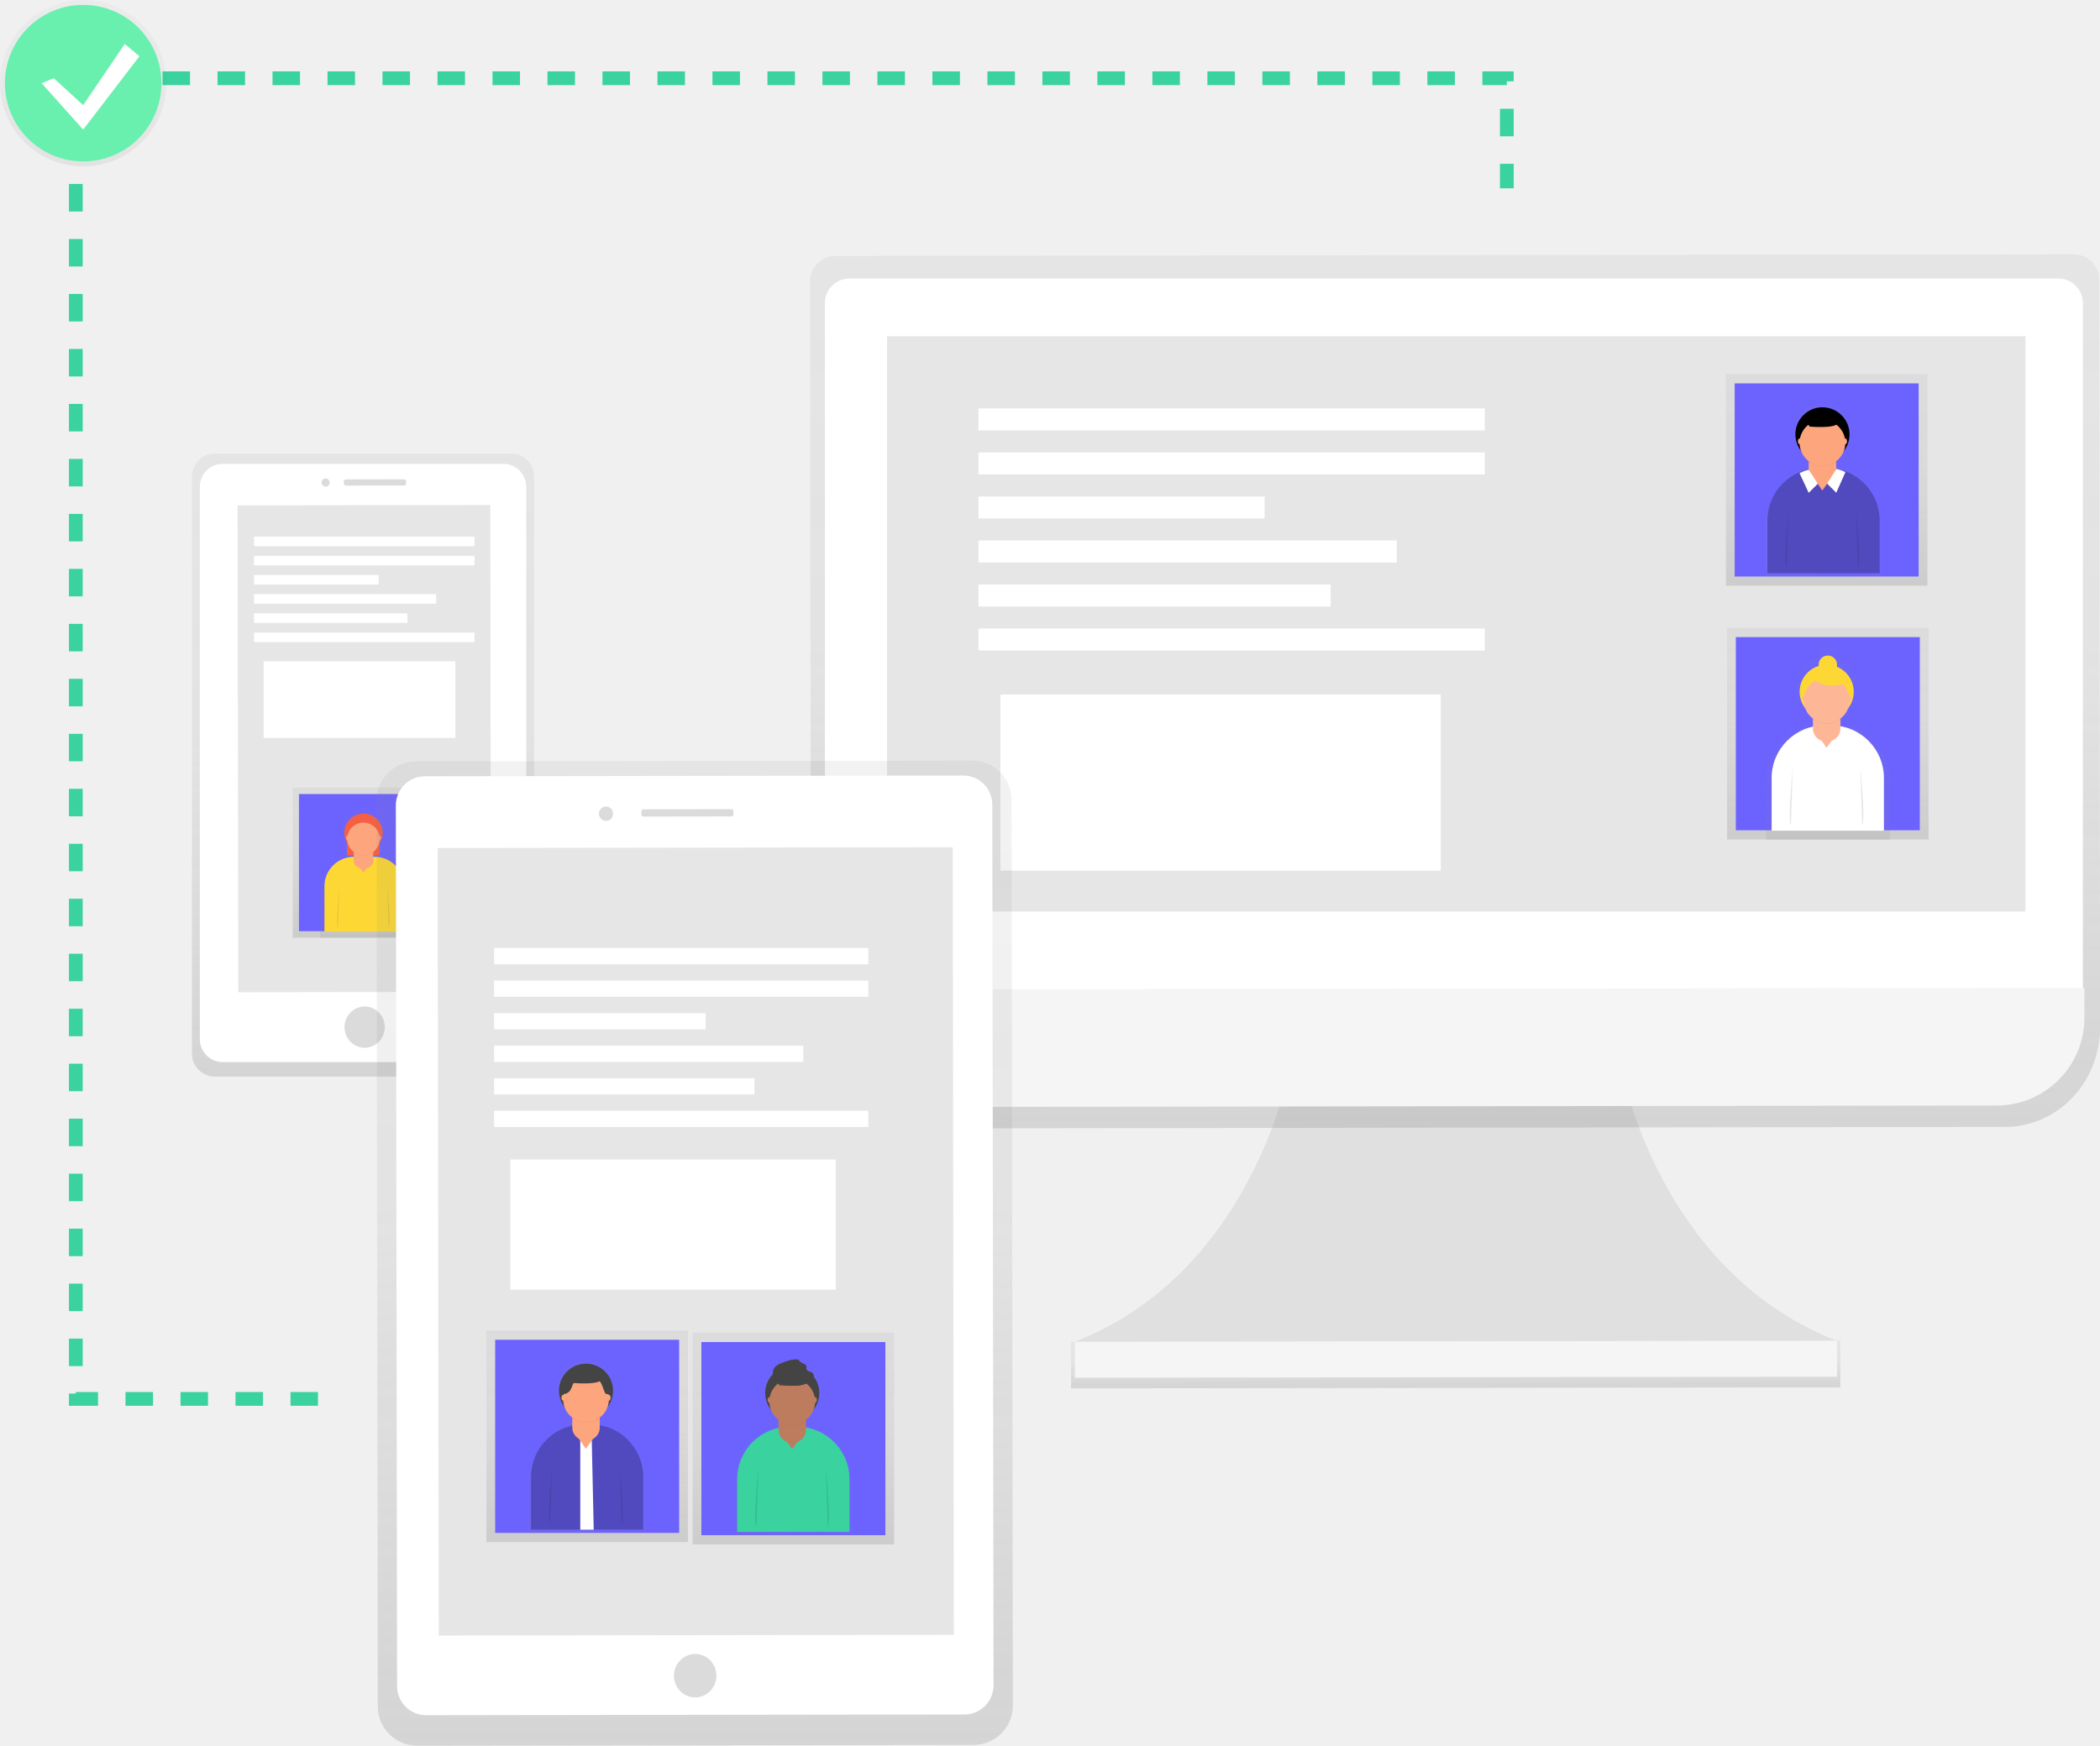
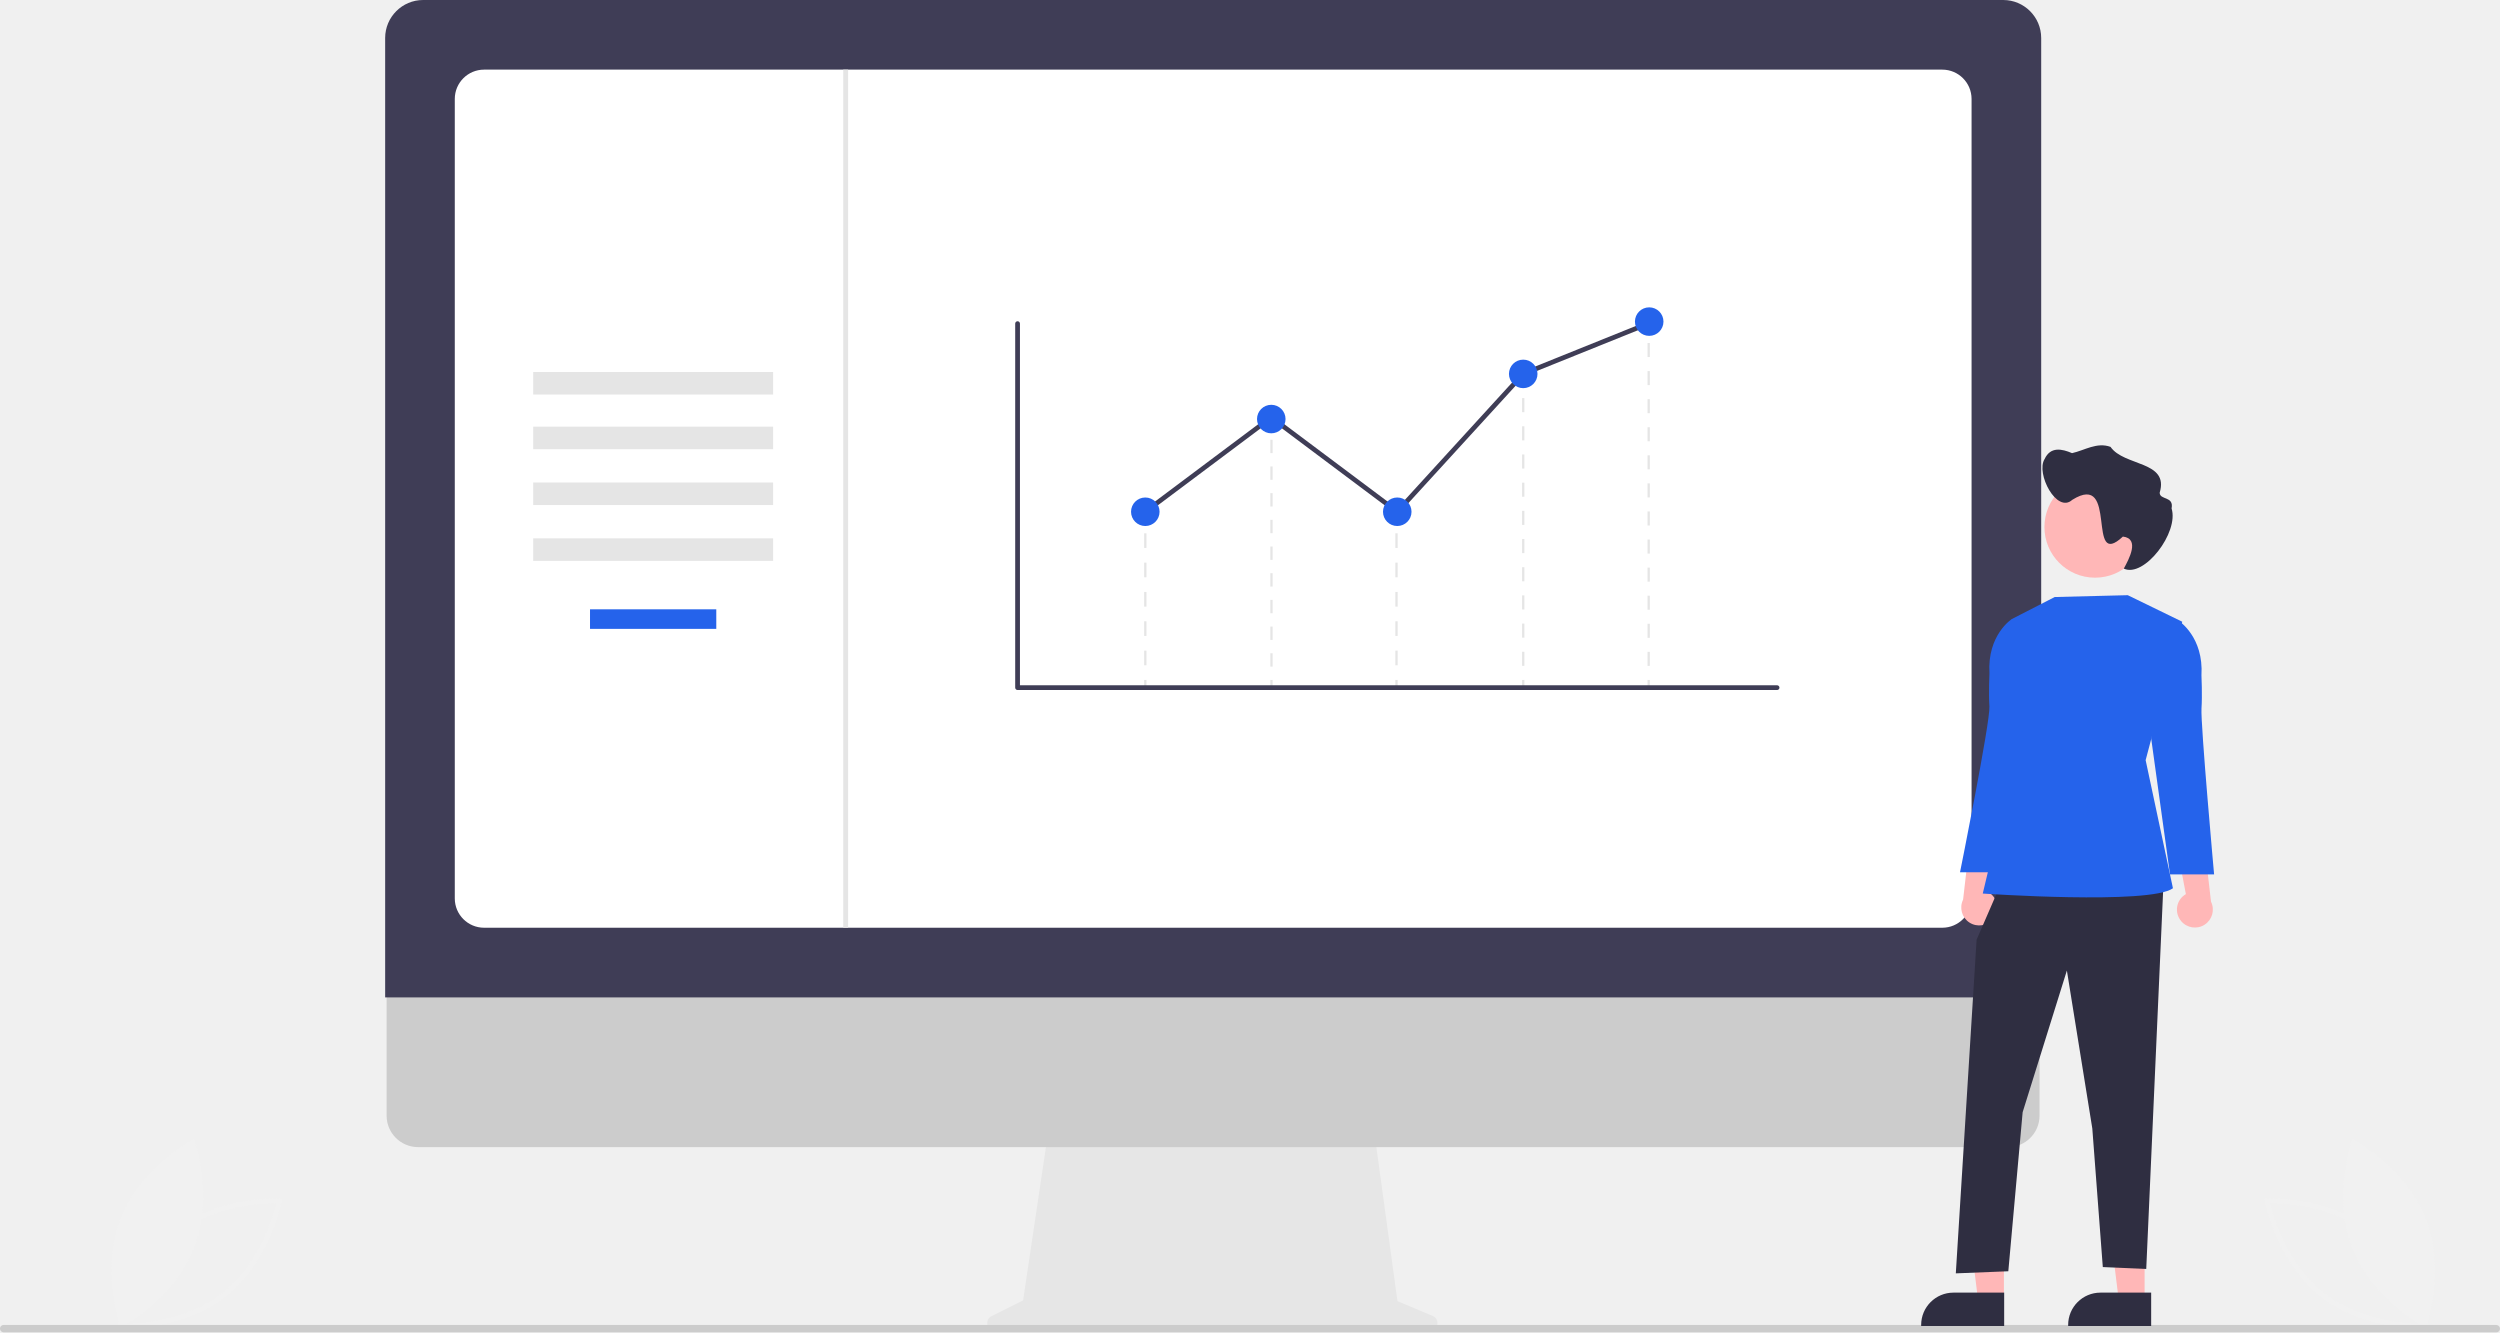
- <svg xmlns="http://www.w3.org/2000/svg" xmlns:xlink="http://www.w3.org/1999/xlink" id="accd1a1b-d405-4dd1-89fa-f32239092656" data-name="Layer 1" width="916.48" height="762" viewBox="0 0 916.48 762">
-   <defs>
-     <linearGradient id="d814b87b-5dd1-42d1-a061-ee18783e4a9d" x1="300.81" y1="541.67" x2="300.81" y2="274.21" gradientTransform="matrix(1, 0, 0, 1.02, -0.05, -12.24)" gradientUnits="userSpaceOnUse">
-       <stop offset="0" stop-color="gray" stop-opacity="0.25" />
-       <stop offset="0.54" stop-color="gray" stop-opacity="0.12" />
-       <stop offset="1" stop-color="gray" stop-opacity="0.1" />
-     </linearGradient>
-     <linearGradient id="e2f455a5-4864-4a97-8f60-359d47eda097" x1="158.98" y1="409.32" x2="158.98" y2="343.76" gradientTransform="matrix(1, 0, 0, 1, 0, 0)" xlink:href="#d814b87b-5dd1-42d1-a061-ee18783e4a9d" />
-     <linearGradient id="d3dd56fe-2172-47b4-85ad-30ed5017061c" x1="300.75" y1="478.32" x2="300.75" y2="421.45" gradientTransform="matrix(1, 0, 0, 1, 0, 0)" xlink:href="#d814b87b-5dd1-42d1-a061-ee18783e4a9d" />
-     <linearGradient id="10299c83-101f-4074-be69-71b1ee704760" x1="776.75" y1="675.12" x2="776.75" y2="654.79" gradientTransform="translate(0.31 -0.31)" xlink:href="#d814b87b-5dd1-42d1-a061-ee18783e4a9d" />
-     <linearGradient id="9326adbe-442d-49cb-a08f-042121b25c65" x1="776.86" y1="561.94" x2="776.86" y2="194.31" gradientTransform="matrix(1, 0, 0, 1.04, -0.63, -19.87)" xlink:href="#d814b87b-5dd1-42d1-a061-ee18783e4a9d" />
-     <linearGradient id="91382b0c-5cae-467a-9ec0-764e1390d1ca" x1="797.19" y1="255.67" x2="797.19" y2="163.33" gradientTransform="matrix(1, 0, 0, 1, 0, 0)" xlink:href="#d814b87b-5dd1-42d1-a061-ee18783e4a9d" />
-     <linearGradient id="e5eb15fc-2b7b-4080-8b6c-aeb6913cd57f" x1="912.19" y1="283.02" x2="963.04" y2="283.02" gradientTransform="matrix(1, 0, 0, 1, 0, 0)" xlink:href="#d814b87b-5dd1-42d1-a061-ee18783e4a9d" />
-     <linearGradient id="faa88f3d-9fdc-4237-abec-e584cacdbc95" x1="797.7" y1="366.44" x2="797.7" y2="274.1" gradientTransform="matrix(1, 0, 0, 1, 0, 0)" xlink:href="#d814b87b-5dd1-42d1-a061-ee18783e4a9d" />
-     <linearGradient id="241e204d-5d0b-43ba-8a7f-393b75452fef" x1="939.46" y1="435.64" x2="939.46" y2="351.13" gradientTransform="matrix(1, 0, 0, 1, 0, 0)" xlink:href="#d814b87b-5dd1-42d1-a061-ee18783e4a9d" />
-     <linearGradient id="4757d4c3-ed61-4851-a6bc-256878fd2ef8" x1="36.3" y1="72.59" x2="36.3" y2="0" gradientTransform="matrix(1, 0, 0, 1, 0, 0)" xlink:href="#d814b87b-5dd1-42d1-a061-ee18783e4a9d" />
-     <linearGradient id="4ca8f1e7-fac6-4ad7-8b77-df7bb72626d8" x1="444.71" y1="829.36" x2="444.71" y2="406.22" gradientTransform="matrix(1, 0, 0, 1.02, 0.24, -11.29)" xlink:href="#d814b87b-5dd1-42d1-a061-ee18783e4a9d" />
-     <linearGradient id="26999ef9-b016-4120-8eb6-cba13d632155" x1="445.2" y1="793.45" x2="445.2" y2="438.54" gradientTransform="matrix(1, 0, 0, 1.02, 0.24, -11.29)" gradientUnits="userSpaceOnUse">
-       <stop offset="0" stop-opacity="0.09" />
-       <stop offset="0.55" stop-opacity="0.07" />
-       <stop offset="1" stop-opacity="0.02" />
-     </linearGradient>
-     <linearGradient id="952d3e93-eefa-46a1-a62d-5c717fcf8300" x1="346.25" y1="674.14" x2="346.25" y2="581.8" gradientTransform="matrix(1, 0, 0, 1, 0, 0)" xlink:href="#d814b87b-5dd1-42d1-a061-ee18783e4a9d" />
-     <linearGradient id="d7a5f283-d15d-4302-af05-30c423bf3fa6" x1="462.59" y1="701.49" x2="513.44" y2="701.49" gradientTransform="matrix(1, 0, 0, 1, 0, 0)" xlink:href="#d814b87b-5dd1-42d1-a061-ee18783e4a9d" />
-     <linearGradient id="f69ab994-6efe-4013-8793-43a7c154dd65" x1="256.25" y1="673.14" x2="256.25" y2="580.8" gradientTransform="matrix(1, 0, 0, 1, 0, 0)" xlink:href="#d814b87b-5dd1-42d1-a061-ee18783e4a9d" />
-     <linearGradient id="6e6b4257-44fa-4433-8159-1f4b524edcbe" x1="372.59" y1="700.49" x2="423.44" y2="700.49" gradientTransform="matrix(1, 0, 0, 1, 0, 0)" xlink:href="#d814b87b-5dd1-42d1-a061-ee18783e4a9d" />
-   </defs>
-   <rect x="226.09" y="266.58" width="149.32" height="271.94" rx="10" ry="10" transform="matrix(1, 0, 0, 1, -142.32, -68.58)" fill="url(#d814b87b-5dd1-42d1-a061-ee18783e4a9d)" />
-   <rect x="229.53" y="271.05" width="142.44" height="261.15" rx="10" ry="10" transform="matrix(1, 0, 0, 1, -142.32, -68.58)" fill="#fff" />
-   <rect x="245.6" y="289.52" width="110.28" height="212.52" transform="translate(-142.31 -68.58) rotate(-0.08)" fill="#e6e6e6" />
-   <ellipse cx="300.9" cy="517.35" rx="8.79" ry="9.01" transform="translate(-142.48 -68.58) rotate(-0.08)" fill="#dbdbdb" />
-   <ellipse cx="283.88" cy="279.63" rx="1.76" ry="1.8" transform="translate(-142.15 -68.61) rotate(-0.08)" fill="#dbdbdb" />
-   <rect x="291.79" y="278.25" width="27.26" height="2.7" rx="1" ry="1" transform="translate(-142.15 -68.58) rotate(-0.08)" fill="#dbdbdb" />
-   <rect x="127.76" y="343.76" width="62.44" height="65.56" fill="url(#e2f455a5-4864-4a97-8f60-359d47eda097)" />
-   <rect x="130.48" y="346.61" width="57.01" height="59.86" fill="#6c63ff" />
-   <g opacity="0.5">
-     <path d="M305.06,442.74v-1.13h3v-5.79a9.27,9.27,0,1,0-15.75-.43v6.22h3.31v1.33a19.22,19.22,0,0,0-14.11,18.52v16.86H320V461.46A19.21,19.21,0,0,0,305.06,442.74Z" transform="translate(-141.76 -69)" fill="url(#d3dd56fe-2172-47b4-85ad-30ed5017061c)" />
-   </g>
-   <rect x="151.38" y="362" width="14.25" height="11.4" fill="#f55f44" />
-   <path d="M154.46,374h9a12.86,12.86,0,0,1,12.86,12.86v19.78a0,0,0,0,1,0,0H141.6a0,0,0,0,1,0,0V386.84A12.86,12.86,0,0,1,154.46,374Z" fill="#fdd835" />
-   <rect x="154.37" y="368.3" width="8.51" height="10.64" rx="3.15" ry="3.15" fill="#fda57d" />
-   <polygon points="157 378.62 158.59 380.94 160.26 378.62 157 378.62" fill="#fda57d" />
-   <path d="M289.9,456s-1.69,16.82-.6,17.91" transform="translate(-141.76 -69)" opacity="0.1" />
-   <path d="M310.8,456s1.69,16.82.6,17.91" transform="translate(-141.76 -69)" opacity="0.1" />
-   <path d="M300.39,442.47a7.06,7.06,0,0,0,4.2-1.38,4.26,4.26,0,0,0-4.2-3.59h0a4.26,4.26,0,0,0-4.2,3.59A7.06,7.06,0,0,0,300.39,442.47Z" transform="translate(-141.76 -69)" opacity="0.05" />
-   <circle cx="158.63" cy="363.55" r="8.39" fill="#f55f44" />
-   <circle cx="158.63" cy="366.17" r="7.09" fill="#fda57d" />
-   <ellipse cx="151.52" cy="365.71" rx="0.5" ry="0.9" fill="#fda57d" />
-   <ellipse cx="165.75" cy="365.71" rx="0.5" ry="0.9" fill="#fda57d" />
-   <rect x="110.86" y="234.26" width="96.24" height="4.18" fill="#fff" />
-   <rect x="110.86" y="242.62" width="96.24" height="4.18" fill="#fff" />
-   <rect x="110.86" y="250.99" width="54.4" height="4.18" fill="#fff" />
-   <rect x="110.86" y="259.36" width="79.5" height="4.18" fill="#fff" />
-   <rect x="110.86" y="267.73" width="66.95" height="4.18" fill="#fff" />
-   <rect x="110.86" y="276.1" width="96.24" height="4.18" fill="#fff" />
-   <rect x="115.05" y="288.65" width="83.69" height="33.47" fill="#fff" />
-   <path d="M847.23,526.13s14,96.19,96.19,128.14l-166.3.23-166.3.23c82.06-32.18,95.85-128.41,95.85-128.41Z" transform="translate(-141.76 -69)" fill="#e0e0e0" />
-   <rect x="609.17" y="654.5" width="335.74" height="20.32" transform="translate(-142.68 -67.93) rotate(-0.08)" fill="url(#10299c83-101f-4074-be69-71b1ee704760)" />
-   <rect x="610.84" y="654.5" width="332.6" height="15.68" transform="translate(-142.67 -67.93) rotate(-0.08)" fill="#f5f5f5" />
-   <path d="M1047,180l-540.9.75a11.1,11.1,0,0,0-10.83,11.36l.42,315.58v10.51c0,24,18.63,43.39,41.55,43.36l479.61-.66c22.91,0,41.46-19.49,41.43-43.47V506.93l-.42-315.58A11.1,11.1,0,0,0,1047,180Z" transform="translate(-141.76 -69)" fill="url(#9326adbe-442d-49cb-a08f-042121b25c65)" />
-   <path d="M513,189.5h527.49a10.75,10.75,0,0,1,10.75,10.75V500.57a0,0,0,0,1,0,0h-549a0,0,0,0,1,0,0V200.25A10.75,10.75,0,0,1,513,189.5Z" transform="matrix(1, 0, 0, 1, -142.24, -67.93)" fill="#fff" />
-   <path d="M1013.17,551.56l-472.36.65a38.32,38.32,0,0,1-38.37-38.27l0-13,549-.76,0,13A38.32,38.32,0,0,1,1013.17,551.56Z" transform="translate(-141.76 -69)" fill="#f5f5f5" />
-   <rect x="529.35" y="214.7" width="496.81" height="251.12" transform="matrix(1, 0, 0, 1, -142.23, -67.93)" fill="#e6e6e6" />
-   <rect x="753.22" y="163.33" width="87.94" height="92.34" fill="url(#91382b0c-5cae-467a-9ec0-764e1390d1ca)" />
-   <rect x="757.04" y="167.35" width="80.3" height="84.31" fill="#6c63ff" />
-   <g opacity="0.5">
-     <path d="M944.44,273.84l-1-.36-.06.09h-.06v-2.72a6.27,6.27,0,0,0-.08-1,10.41,10.41,0,0,0,3.57-4.71,12.27,12.27,0,1,0-19.43,0,10.41,10.41,0,0,0,3.57,4.71,6.27,6.27,0,0,0-.08,1v3h0a25.44,25.44,0,0,0-18.67,24.52v22.31H963V298.34A25.44,25.44,0,0,0,944.44,273.84Z" transform="translate(-141.76 -69)" fill="url(#e5eb15fc-2b7b-4080-8b6c-aeb6913cd57f)" />
-   </g>
-   <path d="M794.3,204.29h3.1a22.93,22.93,0,0,1,22.93,22.93v23a0,0,0,0,1,0,0h-49a0,0,0,0,1,0,0v-23A22.93,22.93,0,0,1,794.3,204.29Z" fill="#514abf" />
-   <rect x="789.36" y="196.3" width="11.99" height="14.99" rx="5.62" ry="5.62" fill="#fda57d" />
-   <polygon points="785.2 206.94 789.22 215.56 793.21 211.57 789.22 205.44 785.2 206.94" opacity="0.05" />
-   <path d="M927.1,275.52l4,8.62,4-4-4-6.12-1.84.56a4.61,4.61,0,0,0-.53.2Z" transform="translate(-141.76 -69)" fill="#fff" />
-   <polygon points="805.52 206.52 801.49 215.56 797.49 211.57 801.6 205.12 805.52 206.52" opacity="0.05" />
-   <path d="M947.14,275.1l-4,9-4-4,4.11-6.45.75.22a20,20,0,0,1,2.39.85Z" transform="translate(-141.76 -69)" fill="#fff" />
-   <polygon points="793.05 210.83 795.29 214.09 797.65 210.83 793.05 210.83" fill="#fda57d" />
-   <path d="M922.33,291.64s-2.38,23.69-.84,25.23" transform="translate(-141.76 -69)" opacity="0.1" />
-   <path d="M951.77,291.64s2.38,23.69.84,25.23" transform="translate(-141.76 -69)" opacity="0.1" />
-   <path d="M937.11,272.57a10,10,0,0,0,5.92-1.94,6,6,0,0,0-5.92-5.05h0a6,6,0,0,0-5.92,5.05A10,10,0,0,0,937.11,272.57Z" transform="translate(-141.76 -69)" opacity="0.05" />
-   <circle cx="795.35" cy="189.6" r="11.81" />
-   <circle cx="795.35" cy="193.3" r="9.99" fill="#fda57d" />
-   <path d="M929.06,252.4l2.52,3.08s11.07,1,12.33-1.54-7.29-4.35-7.29-4.35Z" transform="translate(-141.76 -69)" opacity="0.05" />
-   <path d="M929.06,252.12l2.52,3.08s11.07,1,12.33-1.54-7.29-4.35-7.29-4.35Z" transform="translate(-141.76 -69)" />
-   <ellipse cx="785.34" cy="192.65" rx="0.7" ry="1.26" fill="#fda57d" />
-   <ellipse cx="805.38" cy="192.65" rx="0.7" ry="1.26" fill="#fda57d" />
-   <rect x="753.73" y="274.1" width="87.94" height="92.34" fill="url(#faa88f3d-9fdc-4237-abec-e584cacdbc95)" />
-   <rect x="757.55" y="278.11" width="80.3" height="84.31" fill="#6c63ff" />
-   <g opacity="0.5">
-     <path d="M945.53,385.1V382c0-.15,0-.31,0-.46a11.07,11.07,0,0,0,3.74-5,13.05,13.05,0,0,0-5.45-20.07,4.44,4.44,0,1,0-8.73-.37,13.05,13.05,0,0,0-6.49,20.45,11.07,11.07,0,0,0,3.74,5c0,.15,0,.3,0,.46v3.28a24.48,24.48,0,0,0-19.87,24v26.31h54.1V409.33A24.48,24.48,0,0,0,945.53,385.1Z" transform="translate(-141.76 -69)" fill="url(#241e204d-5d0b-43ba-8a7f-393b75452fef)" />
-   </g>
-   <path d="M796.15,316.66h3.1a22.93,22.93,0,0,1,22.93,22.93v23a0,0,0,0,1,0,0h-49a0,0,0,0,1,0,0v-23a22.93,22.93,0,0,1,22.93-22.93Z" fill="#fff" />
-   <rect x="791.2" y="308.67" width="11.99" height="14.99" rx="5.62" ry="5.62" fill="#fdb797" />
-   <polygon points="794.9 323.2 797.14 326.46 799.49 323.2 794.9 323.2" fill="#fdb797" />
-   <path d="M924.18,404s-2.38,23.69-.84,25.23" transform="translate(-141.76 -69)" opacity="0.1" />
-   <path d="M953.62,404s2.38,23.69.84,25.23" transform="translate(-141.76 -69)" opacity="0.1" />
-   <path d="M939,384.94a10,10,0,0,0,5.92-1.94,6,6,0,0,0-5.92-5.05h0A6,6,0,0,0,933,383,10,10,0,0,0,939,384.94Z" transform="translate(-141.76 -69)" opacity="0.05" />
-   <circle cx="797.2" cy="301.97" r="11.81" fill="#fdd835" />
-   <circle cx="797.2" cy="305.67" r="9.99" fill="#fdb797" />
-   <ellipse cx="787.18" cy="305.02" rx="0.7" ry="1.26" fill="#fdb797" />
-   <ellipse cx="807.23" cy="305.02" rx="0.7" ry="1.26" fill="#fdb797" />
-   <circle cx="797.7" cy="290.16" r="4.01" fill="#fdd835" />
-   <path d="M931.43,363.17s4,8,16.06,4l-4-4Z" transform="translate(-141.76 -69)" fill="#fdd835" />
-   <rect x="427.01" y="178.28" width="220.98" height="9.61" fill="#fff" />
-   <rect x="427.01" y="197.49" width="220.98" height="9.61" fill="#fff" />
-   <rect x="427.01" y="216.71" width="124.9" height="9.61" fill="#fff" />
-   <rect x="427.01" y="235.92" width="182.55" height="9.61" fill="#fff" />
-   <rect x="427.01" y="255.14" width="153.72" height="9.61" fill="#fff" />
-   <rect x="427.01" y="274.35" width="220.98" height="9.61" fill="#fff" />
-   <rect x="436.62" y="303.18" width="192.15" height="76.86" fill="#fff" />
-   <polyline points="138.78 610.63 33.09 610.63 33.09 34.16 657.6 34.16 657.6 82.2" fill="none" stroke="#3ad29f" stroke-miterlimit="10" stroke-width="6" stroke-dasharray="12" />
-   <g opacity="0.5">
-     <circle cx="36.3" cy="36.3" r="36.3" fill="url(#4757d4c3-ed61-4851-a6bc-256878fd2ef8)" />
-   </g>
-   <circle cx="36.3" cy="36.3" r="34.16" fill="#69f0ae" />
-   <polygon points="23.49 34.16 36.3 45.9 54.44 19.21 60.85 24.55 36.3 56.58 18.15 36.3 23.49 34.16" fill="#fff" />
-   <rect x="306.35" y="401.2" width="277.16" height="429.64" rx="17.17" ry="17.17" transform="translate(-142.61 -68.38) rotate(-0.08)" fill="url(#4ca8f1e7-fac6-4ad7-8b77-df7bb72626d8)" />
-   <rect x="325.75" y="434.02" width="239.35" height="360.35" transform="translate(-142.61 -68.38) rotate(-0.08)" fill="url(#26999ef9-b016-4120-8eb6-cba13d632155)" />
-   <rect x="314.78" y="407.7" width="260.3" height="409.85" rx="12.68" ry="12.68" transform="translate(-142.61 -68.39) rotate(-0.08)" fill="#fff" />
-   <rect x="332.99" y="439.01" width="224.79" height="343.76" transform="translate(-142.6 -68.38) rotate(-0.08)" fill="#e6e6e6" />
-   <ellipse cx="446.25" cy="799.84" rx="9.26" ry="9.49" transform="matrix(1, 0, 0, 1, -142.86, -68.38)" fill="#dbdbdb" />
-   <ellipse cx="406.24" cy="424.2" rx="3.09" ry="3.16" transform="translate(-142.35 -68.44) rotate(-0.08)" fill="#dbdbdb" />
-   <rect x="421.68" y="422.25" width="40.14" height="3.16" rx="0.76" ry="0.76" transform="translate(-142.35 -68.39) rotate(-0.08)" fill="#dbdbdb" />
-   <rect x="302.28" y="581.8" width="87.94" height="92.34" fill="url(#952d3e93-eefa-46a1-a62d-5c717fcf8300)" />
-   <rect x="306.1" y="585.82" width="80.3" height="84.31" fill="#6c63ff" />
-   <g opacity="0.5">
-     <path d="M494.84,692.32l-1-.36-.06.09h-.06v-2.72a6.27,6.27,0,0,0-.08-1,10.41,10.41,0,0,0,3.57-4.71,12.27,12.27,0,1,0-19.43,0,10.41,10.41,0,0,0,3.57,4.71,6.27,6.27,0,0,0-.08,1v3h0a25.44,25.44,0,0,0-18.67,24.52v22.31h50.85V716.81A25.44,25.44,0,0,0,494.84,692.32Z" transform="translate(-141.76 -69)" fill="url(#d7a5f283-d15d-4302-af05-30c423bf3fa6)" />
-   </g>
-   <path d="M344.7,622.76h3.1a22.93,22.93,0,0,1,22.93,22.93v23a0,0,0,0,1,0,0h-49a0,0,0,0,1,0,0v-23A22.93,22.93,0,0,1,344.7,622.76Z" fill="#3ad29f" />
-   <rect x="339.76" y="614.77" width="11.99" height="14.99" rx="5.62" ry="5.62" fill="#be7c5e" />
-   <polygon points="343.45 629.3 345.69 632.56 348.05 629.3 343.45 629.3" fill="#be7c5e" />
-   <path d="M472.73,710.11s-2.38,23.69-.84,25.23" transform="translate(-141.76 -69)" opacity="0.1" />
-   <path d="M502.17,710.11s2.38,23.69.84,25.23" transform="translate(-141.76 -69)" opacity="0.1" />
-   <path d="M487.51,691a10,10,0,0,0,5.92-1.94,6,6,0,0,0-5.92-5.05h0a6,6,0,0,0-5.92,5.05A10,10,0,0,0,487.51,691Z" transform="translate(-141.76 -69)" opacity="0.05" />
-   <circle cx="345.75" cy="608.07" r="11.81" fill="#444" />
-   <circle cx="345.75" cy="611.77" r="9.99" fill="#be7c5e" />
-   <path d="M479.46,670.87l2.52,3.08s11.07,1,12.33-1.54-7.29-4.35-7.29-4.35Z" transform="translate(-141.76 -69)" opacity="0.05" />
-   <path d="M479.46,670.59l2.52,3.08s11.07,1,12.33-1.54-7.29-4.35-7.29-4.35Z" transform="translate(-141.76 -69)" fill="#444" />
-   <ellipse cx="335.74" cy="611.12" rx="0.7" ry="1.26" fill="#be7c5e" />
-   <ellipse cx="355.78" cy="611.12" rx="0.7" ry="1.26" fill="#be7c5e" />
-   <path d="M479.7,666.09a6,6,0,0,1,3.08-2.07c2.21-.88,4.51-1.78,6.88-1.62a1.16,1.16,0,0,1,.65.19,2.24,2.24,0,0,1,.39.57c.72,1.07,2.74,1,3,2.26.07.41-.1.85,0,1.25.26,1,1.67.9,2.5,1.47a2.28,2.28,0,0,1,.2,3.18,6,6,0,0,1-3.06,1.74,11.8,11.8,0,0,1-6.45.57C483.86,672.84,476.77,670.88,479.7,666.09Z" transform="translate(-141.76 -69)" fill="#444" />
-   <rect x="212.28" y="580.8" width="87.94" height="92.34" fill="url(#f69ab994-6efe-4013-8793-43a7c154dd65)" />
-   <rect x="216.1" y="584.82" width="80.3" height="84.31" fill="#6c63ff" />
-   <g opacity="0.5">
-     <path d="M404.84,691.32l-1-.36-.06.09h-.06v-2.72a6.27,6.27,0,0,0-.08-1,10.41,10.41,0,0,0,3.57-4.71,12.27,12.27,0,1,0-19.43,0,10.41,10.41,0,0,0,3.57,4.71,6.27,6.27,0,0,0-.08,1v3h0a25.44,25.44,0,0,0-18.67,24.52v22.31h50.85V715.81A25.44,25.44,0,0,0,404.84,691.32Z" transform="translate(-141.76 -69)" fill="url(#6e6b4257-44fa-4433-8159-1f4b524edcbe)" />
-   </g>
-   <path d="M254.7,621.76h3.1a22.93,22.93,0,0,1,22.93,22.93v23a0,0,0,0,1,0,0h-49a0,0,0,0,1,0,0v-23A22.93,22.93,0,0,1,254.7,621.76Z" fill="#514abf" />
-   <rect x="249.76" y="613.77" width="11.99" height="14.99" rx="5.62" ry="5.62" fill="#fda57d" />
-   <path d="M382.73,709.11s-2.38,23.69-.84,25.23" transform="translate(-141.76 -69)" opacity="0.1" />
-   <path d="M412.17,709.11s2.38,23.69.84,25.23" transform="translate(-141.76 -69)" opacity="0.1" />
-   <path d="M397.51,690a10,10,0,0,0,5.92-1.94,6,6,0,0,0-5.92-5.05h0a6,6,0,0,0-5.92,5.05A10,10,0,0,0,397.51,690Z" transform="translate(-141.76 -69)" opacity="0.05" />
-   <circle cx="255.75" cy="607.07" r="11.81" fill="#444" />
-   <circle cx="255.75" cy="610.77" r="9.99" fill="#fda57d" />
-   <path d="M389.46,669.87l2.52,3.08s11.07,1,12.33-1.54-7.29-4.35-7.29-4.35Z" transform="translate(-141.76 -69)" opacity="0.05" />
-   <path d="M389.46,669.59l2.52,3.08s11.07,1,12.33-1.54-7.29-4.35-7.29-4.35Z" transform="translate(-141.76 -69)" fill="#444" />
-   <ellipse cx="245.74" cy="610.12" rx="0.7" ry="1.26" fill="#fda57d" />
-   <ellipse cx="265.78" cy="610.12" rx="0.7" ry="1.26" fill="#fda57d" />
-   <rect x="215.64" y="413.83" width="163.33" height="7.1" fill="#fff" />
-   <rect x="215.64" y="428.03" width="163.33" height="7.1" fill="#fff" />
-   <rect x="215.64" y="442.23" width="92.32" height="7.1" fill="#fff" />
-   <rect x="215.64" y="456.44" width="134.93" height="7.1" fill="#fff" />
-   <rect x="215.64" y="470.64" width="113.62" height="7.1" fill="#fff" />
-   <rect x="215.64" y="484.84" width="163.33" height="7.1" fill="#fff" />
-   <rect x="222.74" y="506.15" width="142.03" height="56.81" fill="#fff" />
-   <path d="M390.57,676a16.26,16.26,0,0,0,1.25-2.8,6.87,6.87,0,0,1,12.23-.48c.82,1.47,1.09,3.21,2,4.63a1.17,1.17,0,0,0,1.69-.31,2.22,2.22,0,0,0,.11-1.9c-.21-.62-.56-1.19-.79-1.8a14.26,14.26,0,0,0-1-2.88,5.94,5.94,0,0,0-2-1.67c-2.21-1.36-4.77-2.77-7.27-2a9.37,9.37,0,0,0-2.37,1.21l-3.18,2a10,10,0,0,0-2.7,2.21c-.69.9-2,3.59-1.39,4.75C387.87,678.28,389.94,676.83,390.57,676Z" transform="translate(-141.76 -69)" fill="#444" />
-   <polygon points="253.24 628 253.24 667.73 259.11 667.73 258.24 628 253.24 628" fill="#fff" />
-   <polygon points="252.26 627.46 255.66 632.41 259.24 627.46 252.26 627.46" fill="#fda57d" />
+ <svg xmlns="http://www.w3.org/2000/svg" id="a684e1c6-71e2-413d-b570-2a7a579de6f7" data-name="Layer 1" width="1029.563" height="548.695" viewBox="0 0 1029.563 548.695">
+   <path d="M133.375,722.767l.214-1.126c.047-.248,4.908-24.91,23.126-39.22,18.22-14.311,43.331-13.191,43.582-13.178l1.145.059-.214,1.126c-.047.248-4.908,24.909-23.126,39.22-18.22,14.311-43.331,13.191-43.582,13.178ZM157.95,683.994c-15.404,12.099-20.951,31.883-22.138,36.858,5.116.022,25.664-.689,41.054-12.778,15.387-12.087,20.946-31.881,22.138-36.858C193.885,671.195,173.338,671.906,157.95,683.994Z" transform="translate(-85.21873 -175.6525)" fill="#f1f1f1" />
+   <path d="M165.195,689.482c-8.346,21.498-30.317,33.022-30.317,33.022s-8.439-23.331-.093-44.829S165.102,644.653,165.102,644.653,173.541,667.984,165.195,689.482Z" transform="translate(-85.21873 -175.6525)" fill="#f1f1f1" />
+   <path d="M1084.56,722.826c-.251.013-25.362,1.133-43.582-13.178-18.219-14.311-23.079-38.973-23.126-39.22l-.214-1.126,1.145-.059c.251-.013,25.362-1.133,43.582,13.178,18.219,14.311,23.079,38.973,23.126,39.22l.213,1.126Zm-64.484-51.61c1.191,4.978,6.75,24.771,22.138,36.858,15.389,12.088,35.938,12.799,41.054,12.778-1.187-4.975-6.733-24.759-22.138-36.858C1045.741,671.906,1025.195,671.195,1020.076,671.216Z" transform="translate(-85.21873 -175.6525)" fill="#f1f1f1" />
+   <path d="M1053.884,689.482c8.346,21.498,30.317,33.022,30.317,33.022s8.439-23.331.093-44.829-30.317-33.022-30.317-33.022S1045.538,667.984,1053.884,689.482Z" transform="translate(-85.21873 -175.6525)" fill="#f1f1f1" />
+   <path d="M675.315,717.627l-14.592-6.144-10.01-73.151H517.408L506.557,711.184l-13.055,6.527a3.1,3.1,0,0,0,1.387,5.873H674.112A3.1,3.1,0,0,0,675.315,717.627Z" transform="translate(-85.21873 -175.6525)" fill="#e6e6e6" />
+   <path d="M912.206,648.064H257.377a12.973,12.973,0,0,1-12.944-12.973V542.751h680.718v92.34A12.974,12.974,0,0,1,912.206,648.064Z" transform="translate(-85.21873 -175.6525)" fill="#ccc" />
+   <path d="M925.835,586.393h-682V191.292a15.657,15.657,0,0,1,15.64-15.639H910.195A15.657,15.657,0,0,1,925.835,191.292Z" transform="translate(-85.21873 -175.6525)" fill="#3f3d56" />
+   <path d="M885.102,557.716H284.568a12.07,12.07,0,0,1-12.057-12.057v-329.274a12.071,12.071,0,0,1,12.057-12.057H885.102a12.071,12.071,0,0,1,12.057,12.057v329.274A12.07,12.07,0,0,1,885.102,557.716Z" transform="translate(-85.21873 -175.6525)" fill="#fff" />
+   <path d="M1113.255,724.347l-1026.448,0a1.567,1.567,0,0,1-1.539-1.134,1.529,1.529,0,0,1,1.477-1.919l1026.385,0a1.615,1.615,0,0,1,1.616,1.194A1.528,1.528,0,0,1,1113.255,724.347Z" transform="translate(-85.21873 -175.6525)" fill="#ccc" />
+   <rect x="219.582" y="153.203" width="98.806" height="9.279" fill="#e5e5e5" />
+   <rect x="219.582" y="175.706" width="98.806" height="9.279" fill="#e5e5e5" />
+   <rect x="219.582" y="198.706" width="98.806" height="9.279" fill="#e5e5e5" />
+   <rect x="219.582" y="221.706" width="98.806" height="9.279" fill="#e5e5e5" />
+   <rect x="242.985" y="250.932" width="52" height="8.053" fill="#2563eb" />
+   <rect x="471.192" y="210.754" width="0.945" height="2.834" fill="#e5e5e5" />
+   <path d="M557.355,449.631h-.945V443.592h.945Zm0-12.078h-.945v-6.039h.945Zm0-12.078h-.945v-6.039h.945Zm0-12.078h-.945v-6.039h.945Zm0-12.078h-.945v-6.039h.945Z" transform="translate(-85.21873 -175.6525)" fill="#e5e5e5" />
+   <rect x="471.192" y="280.018" width="0.945" height="2.834" fill="#e5e5e5" />
+   <rect x="574.646" y="210.754" width="0.945" height="2.834" fill="#e5e5e5" />
+   <path d="M660.81,449.631h-.945V443.592h.945Zm0-12.078h-.945v-6.039h.945Zm0-12.078h-.945v-6.039h.945Zm0-12.078h-.945v-6.039h.945Zm0-12.078h-.945v-6.039h.945Z" transform="translate(-85.21873 -175.6525)" fill="#e5e5e5" />
+   <rect x="574.646" y="280.018" width="0.945" height="2.834" fill="#e5e5e5" />
+   <rect x="626.831" y="155.306" width="0.945" height="2.834" fill="#e5e5e5" />
+   <path d="M712.995,449.867h-.945V444.063h.945Zm0-11.607h-.945V432.455h.945Zm0-11.608h-.945V420.848h.945Zm0-11.607h-.945V409.241h.945Zm0-11.607h-.945v-5.804h.945Zm0-11.608h-.945v-5.804h.945Zm0-11.607h-.945v-5.804h.945Zm0-11.607h-.945v-5.804h.945Zm0-11.608h-.945v-5.804h.945Zm0-11.607h-.945v-5.804h.945Z" transform="translate(-85.21873 -175.6525)" fill="#e5e5e5" />
+   <rect x="626.831" y="280.018" width="0.945" height="2.834" fill="#e5e5e5" />
+   <rect x="678.496" y="132.631" width="0.945" height="2.834" fill="#e5e5e5" />
+   <path d="M764.659,449.888h-.945v-5.782h.945Zm0-11.564h-.945V432.542h.945Zm0-11.564h-.945v-5.782h.945Zm0-11.564h-.945v-5.782h.945Zm0-11.564h-.945v-5.782h.945Zm0-11.564h-.945v-5.782h.945Zm0-11.564h-.945v-5.782h.945Zm0-11.564h-.945V363.157h.945Zm0-11.564h-.945v-5.782h.945Zm0-11.564h-.945v-5.782h.945Zm0-11.564h-.945v-5.782h.945Zm0-11.564h-.945v-5.782h.945Z" transform="translate(-85.21873 -175.6525)" fill="#e5e5e5" />
+   <rect x="678.496" y="280.018" width="0.945" height="2.834" fill="#e5e5e5" />
+   <rect x="523.155" y="172.785" width="0.945" height="2.834" fill="#e5e5e5" />
+   <path d="M609.319,450.176h-.945V444.681h.945Zm0-10.989h-.945v-5.495h.945Zm0-10.989h-.945v-5.495h.945Zm0-10.989h-.945v-5.495h.945Zm0-10.989h-.945v-5.495h.945Zm0-10.989h-.945v-5.495h.945Zm0-10.989h-.945V378.745h.945Zm0-10.989h-.945v-5.495h.945Zm0-10.989h-.945v-5.495h.945Z" transform="translate(-85.21873 -175.6525)" fill="#e5e5e5" />
+   <rect x="523.155" y="280.018" width="0.945" height="2.834" fill="#e5e5e5" />
+   <path d="M817.061,459.821H504.28a.979.979,0,0,1-.979-.979v-149.916a.979.979,0,0,1,1.958,0V457.863H817.061a.979.979,0,1,1,0,1.958Z" transform="translate(-85.21873 -175.6525)" fill="#3f3d56" />
+   <polygon points="575.548 212.069 523.544 173.118 472.251 211.537 471.077 209.97 523.544 170.672 575.3 209.438 626.731 153.155 626.938 153.071 678.817 132.168 679.549 133.985 627.876 154.804 575.548 212.069" fill="#3f3d56" />
+   <circle cx="471.664" cy="210.754" r="5.873" fill="#2563eb" />
+   <circle cx="523.544" cy="172.578" r="5.873" fill="#2563eb" />
+   <circle cx="575.424" cy="210.754" r="5.873" fill="#2563eb" />
+   <circle cx="627.303" cy="153.98" r="5.873" fill="#2563eb" />
+   <circle cx="679.183" cy="132.445" r="5.873" fill="#2563eb" />
+   <rect x="347.27" y="28.676" width="2" height="353.388" fill="#e5e5e5" />
+   <path d="M905.988,554.1a7.346,7.346,0,0,0-1.961-11.091l4.882-25.643-12.521,5.218L893.671,546.134a7.385,7.385,0,0,0,12.316,7.965Z" transform="translate(-85.21873 -175.6525)" fill="#ffb7b7" />
+   <polygon points="883.2 535.797 872.598 535.797 867.554 494.903 883.202 494.904 883.2 535.797" fill="#ffb7b7" />
+   <path d="M971.122,721.727l-34.185-.001v-.432a13.307,13.307,0,0,1,13.306-13.306h.001l20.879.001Z" transform="translate(-85.21873 -175.6525)" fill="#2f2e41" />
+   <polygon points="825.26 535.797 814.658 535.797 809.614 494.903 825.262 494.904 825.26 535.797" fill="#ffb7b7" />
+   <path d="M910.588,721.727l-34.185-.001v-.432a13.307,13.307,0,0,1,13.306-13.306h.001l20.879.001Z" transform="translate(-85.21873 -175.6525)" fill="#2f2e41" />
+   <polygon points="824.391 363.083 814.014 386.99 805.453 524.403 827.073 523.538 832.978 458.033 851.192 399.689 861.664 464.733 865.988 521.808 883.877 522.583 891.005 363.083 824.391 363.083" fill="#2f2e41" />
+   <path d="M961.483,420.766l-30.077.752-17.658,9.065-.969,66.88-11.013,46.175s68.811,4.736,78.324-2.182L968.847,488.704,983.925,431.695Z" transform="translate(-85.21873 -175.6525)" fill="#2563eb" />
+   <path d="M916.96,431.629l-3.213-1.046s-10.191,6.541-9.222,22.354c0,0-.382,8.183-.017,13.629.418,6.246-12.107,68.317-12.107,68.317h18.16l7.783-56.21Z" transform="translate(-85.21873 -175.6525)" fill="#2563eb" />
+   <path d="M983.454,554.965a7.346,7.346,0,0,1,1.961-11.091l-4.882-25.643,12.521,5.218,2.716,23.551a7.385,7.385,0,0,1-12.316,7.965Z" transform="translate(-85.21873 -175.6525)" fill="#ffb7b7" />
+   <path d="M979.399,432.493l3.213-1.046s10.191,6.541,9.222,22.354c0,0,.382,8.183.017,13.629-.418,6.246,5.189,68.317,5.189,68.317H978.879l-7.783-56.21Z" transform="translate(-85.21873 -175.6525)" fill="#2563eb" />
+   <path d="M968.866,392.707a20.85,20.85,0,1,1-20.85-20.85h0a20.798,20.798,0,0,1,20.85,20.746Q968.866,392.655,968.866,392.707Z" transform="translate(-85.21873 -175.6525)" fill="#ffb7b7" />
+   <path d="M927.236,364.702c2.442-5.252,7.169-4.214,11.303-2.433,5.235-1.161,10.213-4.637,15.853-2.582,5.556,8.081,24.209,5.703,20.241,18.858-.005,3.152,5.932,1.317,4.895,6.48,3.145,9.936-11.352,28.752-19.674,24.79,2.058-3.772,6.76-12.34-.371-13.19-15.34,14.274-1.583-27.18-20.858-15.125C932.243,387.341,923.506,370.544,927.236,364.702Z" transform="translate(-85.21873 -175.6525)" fill="#2f2e41" />
</svg>
